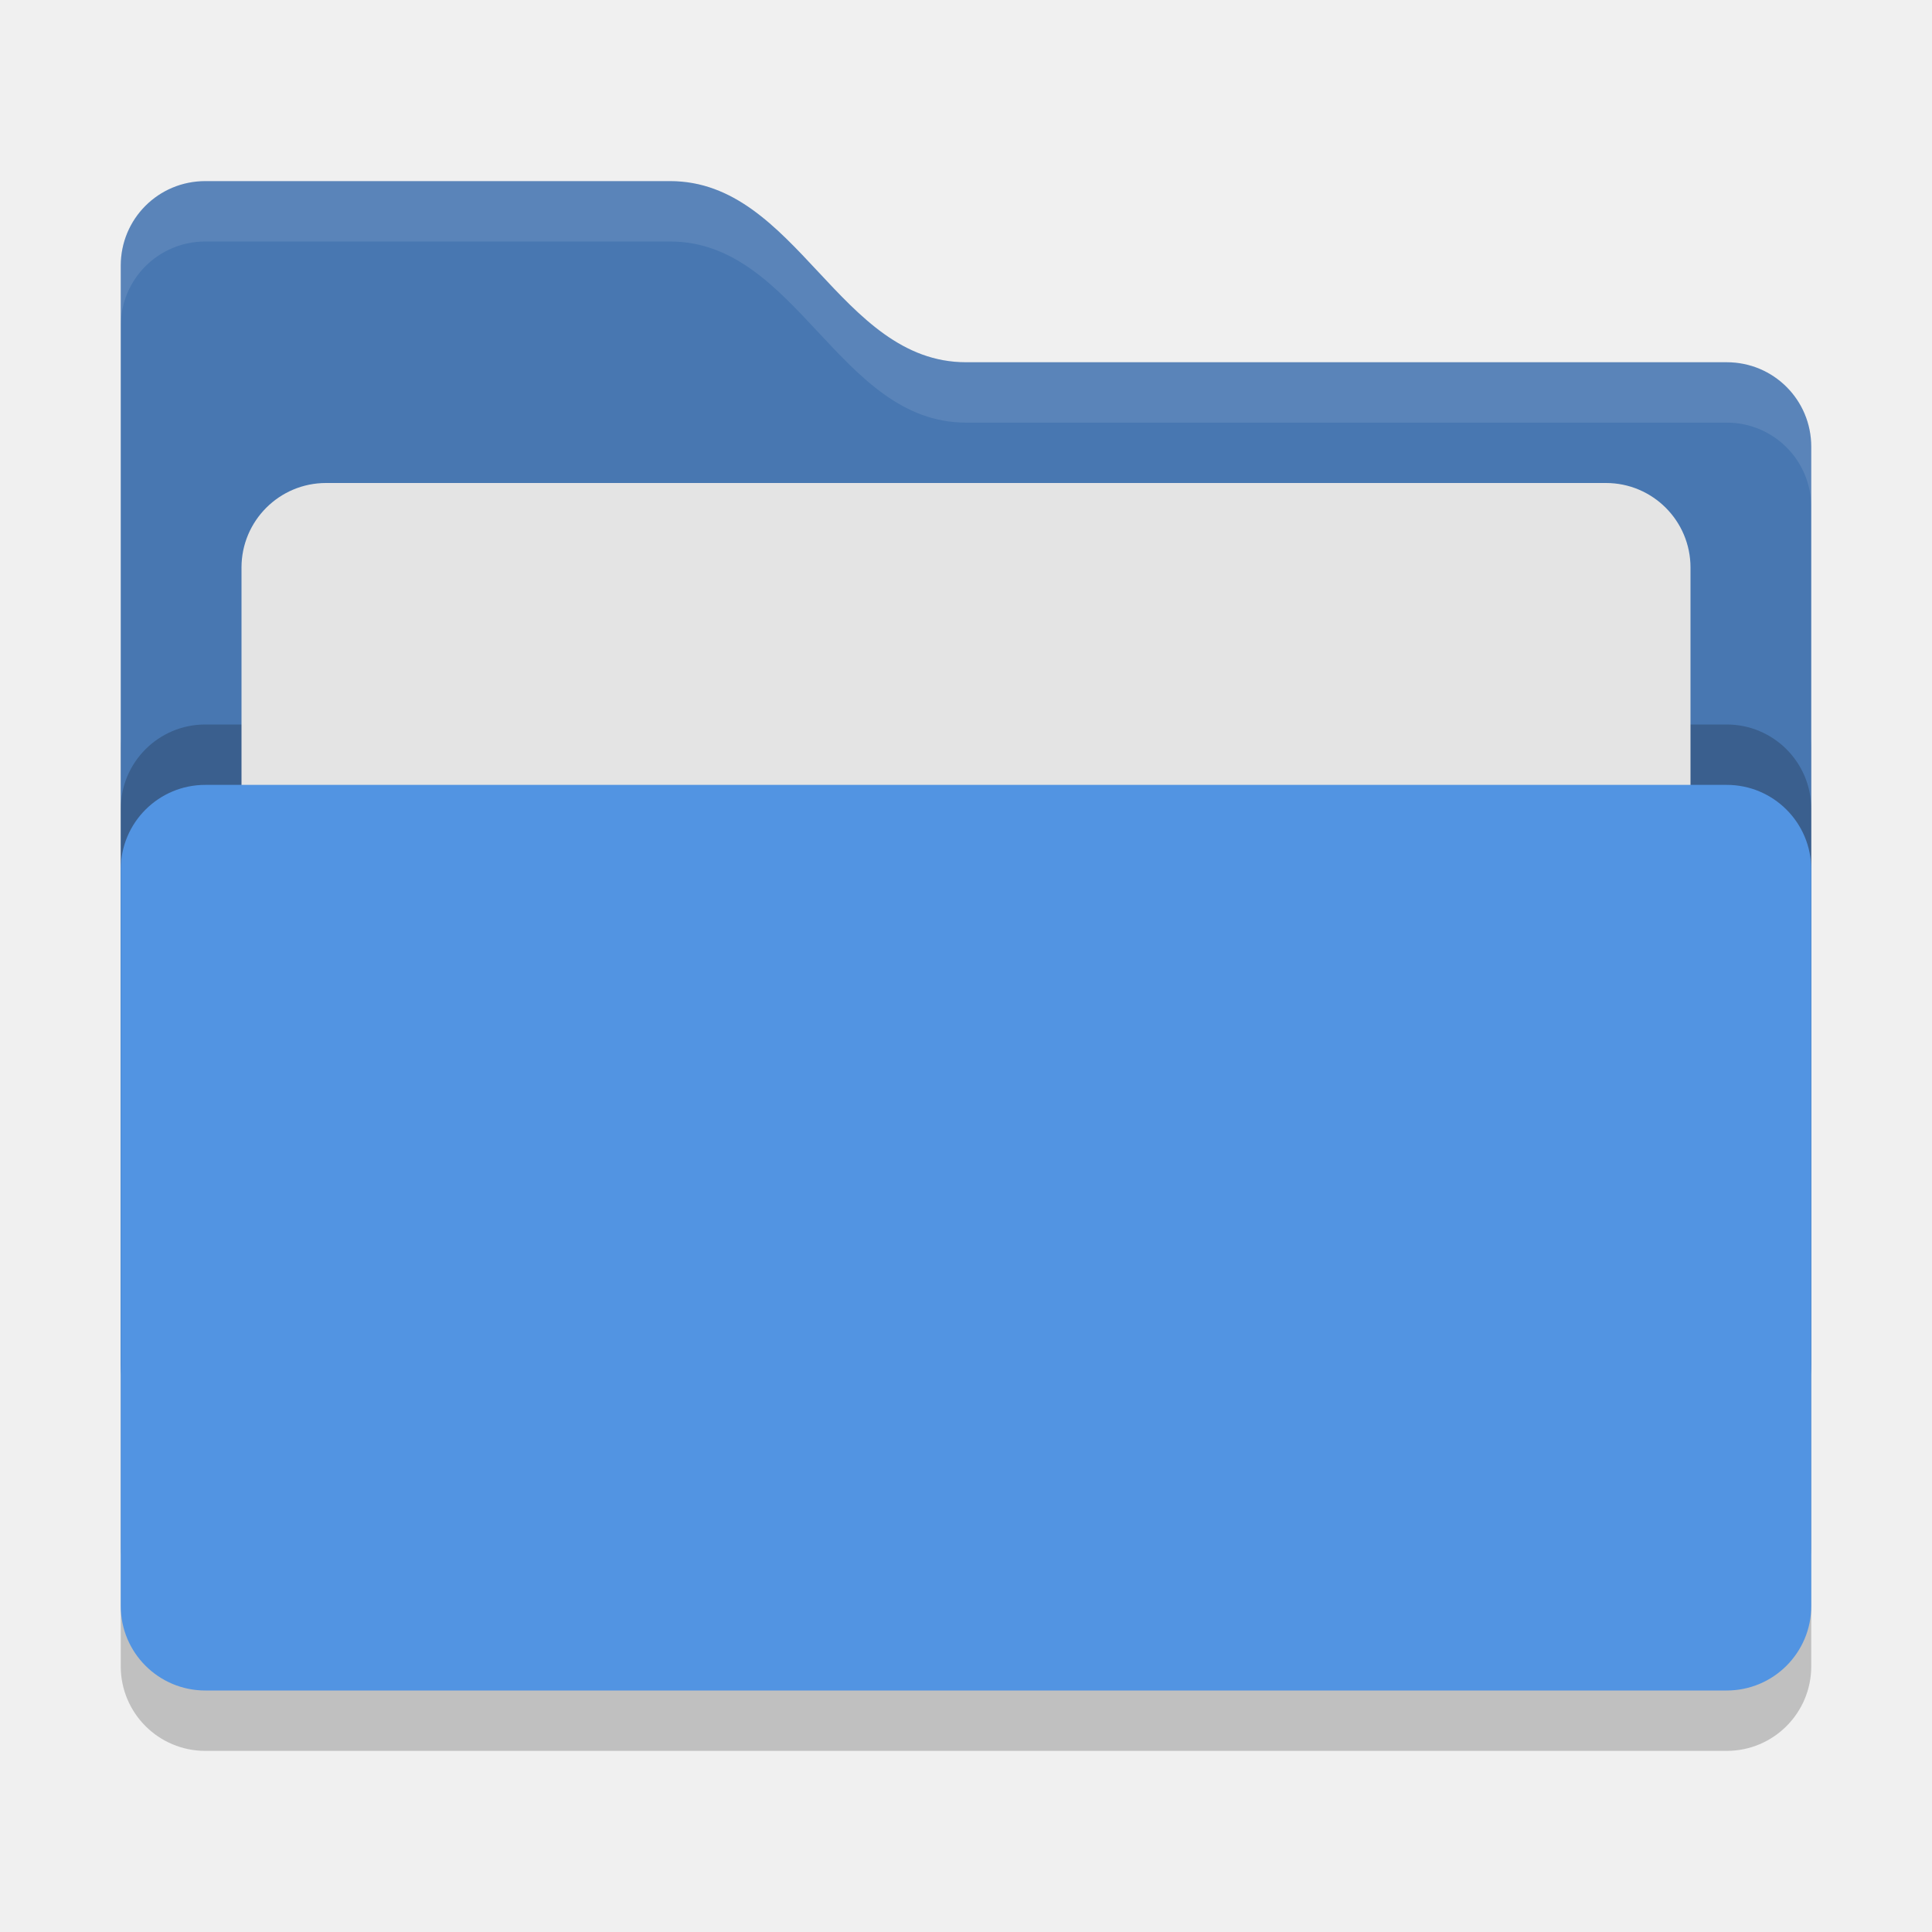
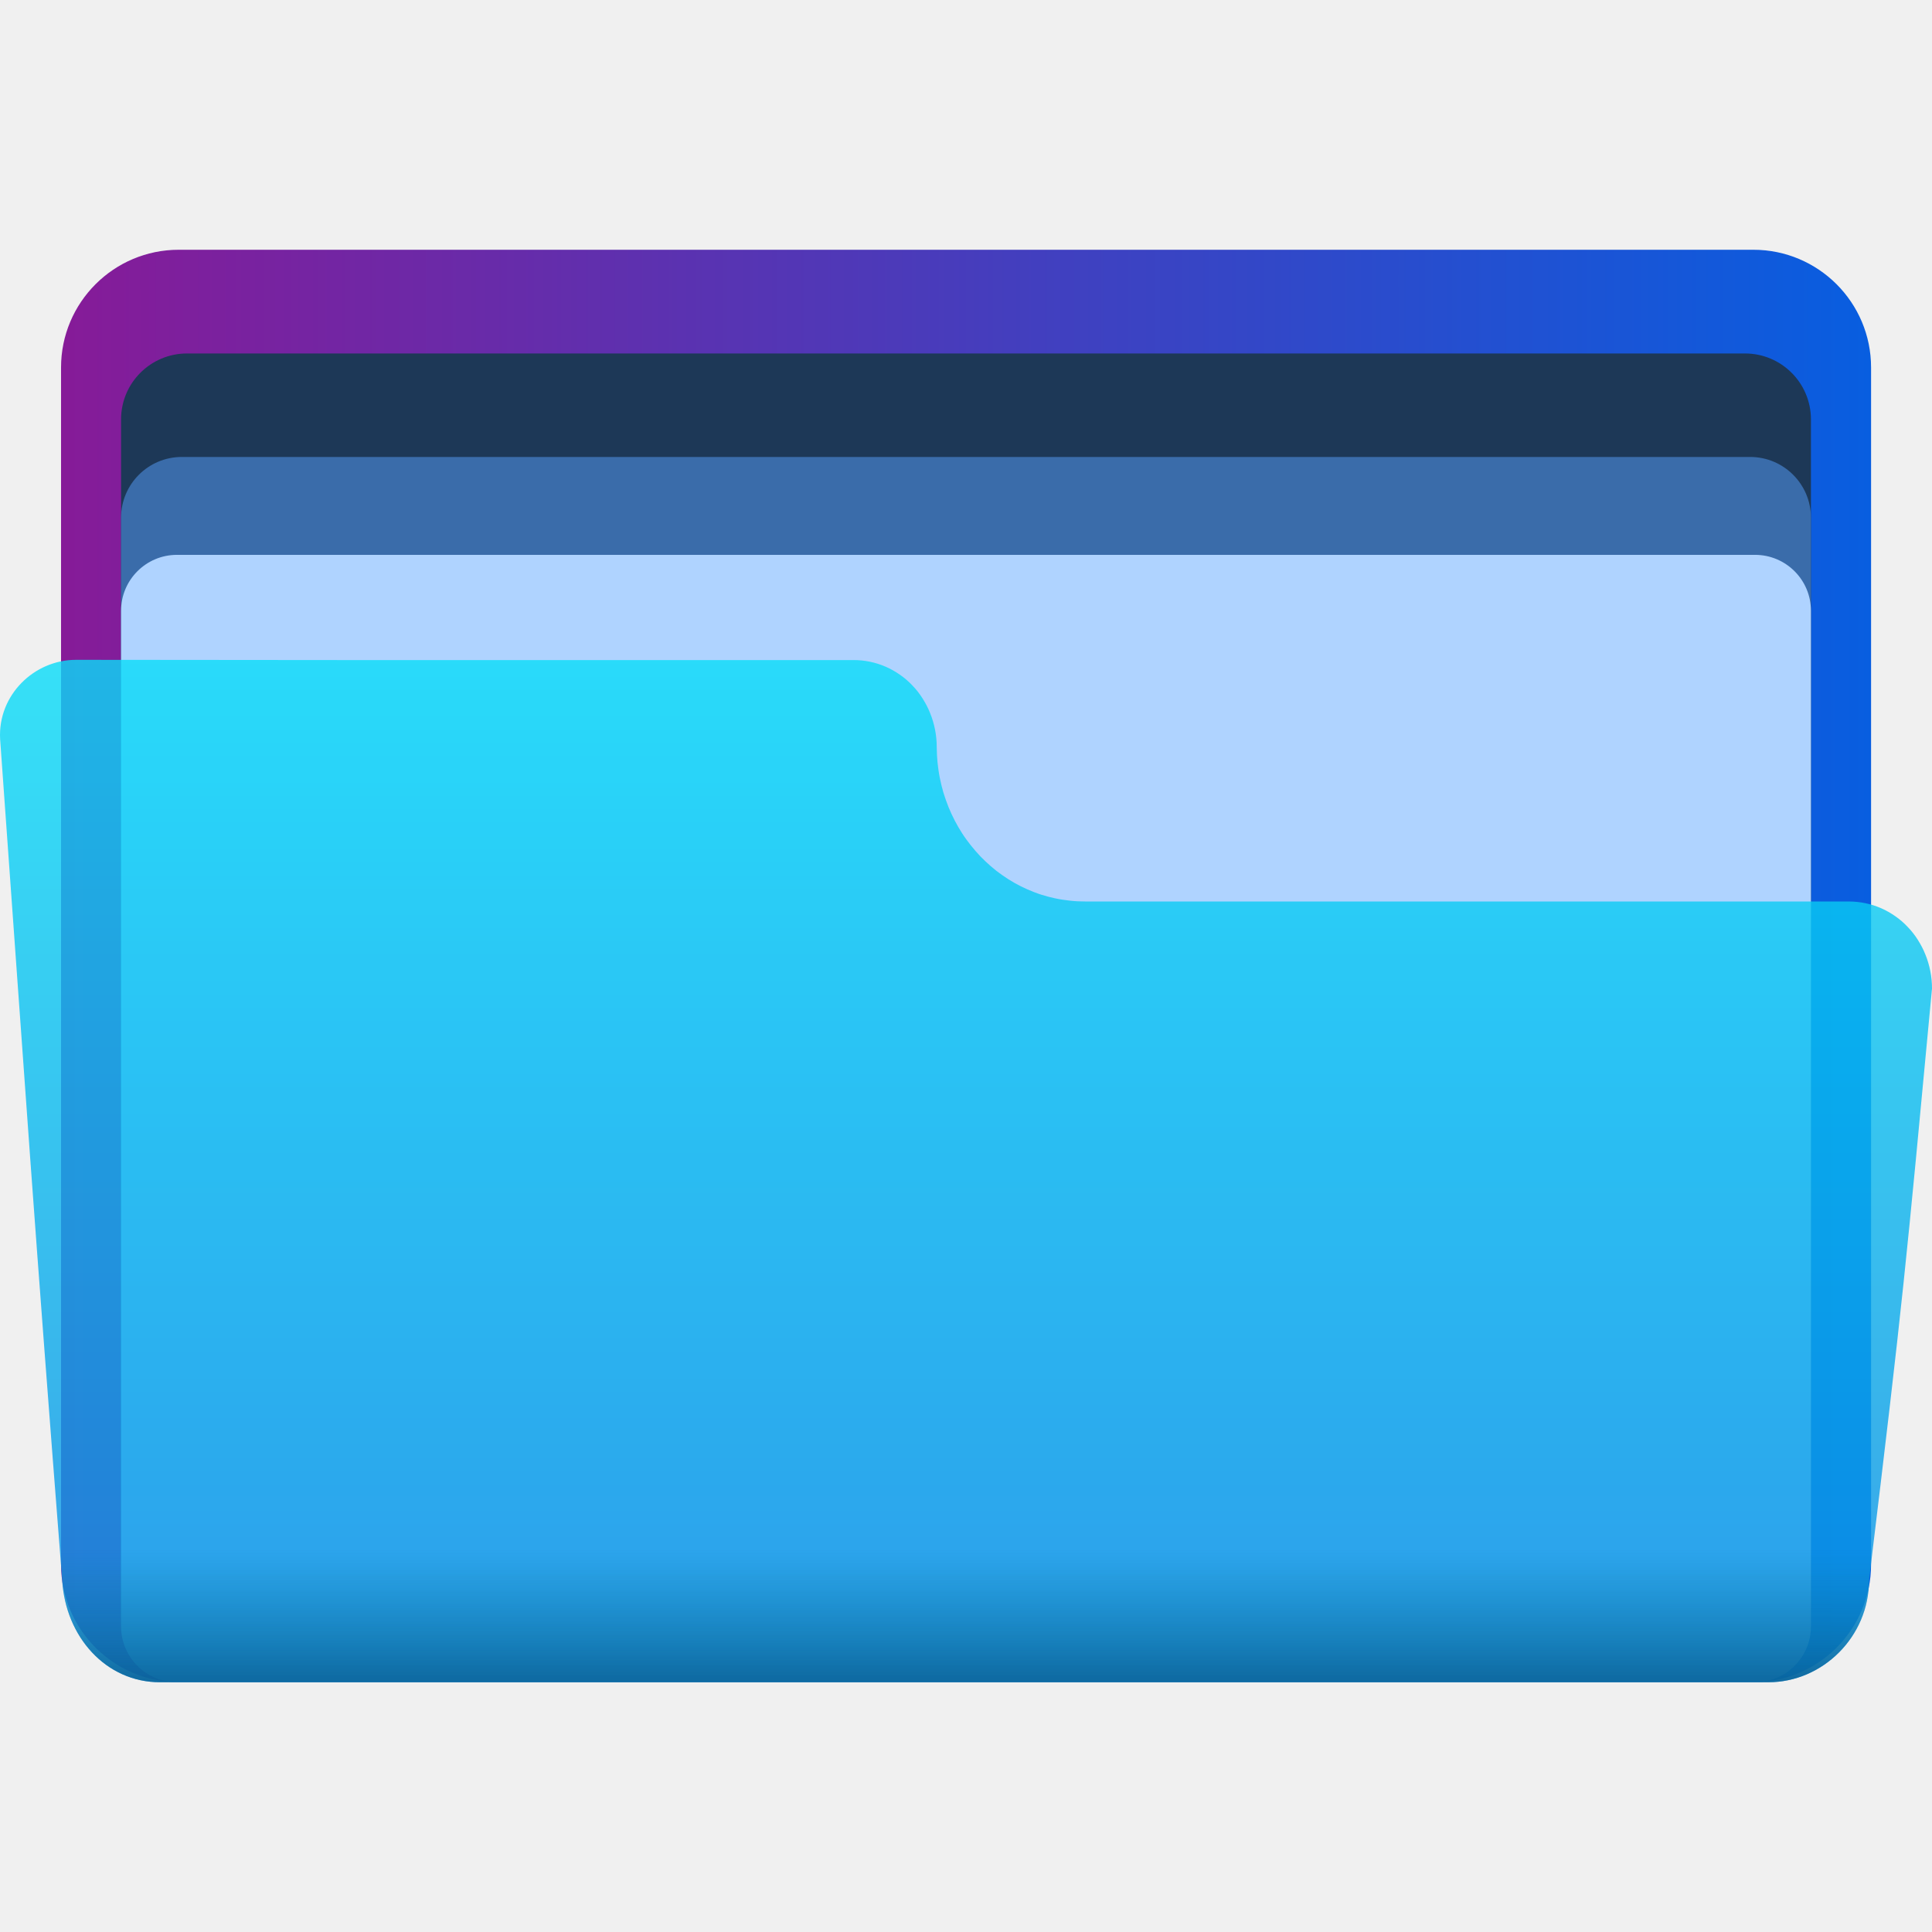
- <svg xmlns="http://www.w3.org/2000/svg" width="32" height="32" version="1">
-   <rect style="opacity:0.2" width="28" height="18" x="2" y="11" rx="1.4" ry="1.4" />
-   <path style="fill:#4877b1" d="M 2,22.6 C 2,23.376 2.624,24 3.4,24 H 28.6 C 29.376,24 30,23.376 30,22.6 V 7.4 C 30,6.624 29.376,6 28.6,6 H 16 C 13.9,6 13.2,3 11.1,3 H 3.4 C 2.624,3 2,3.624 2,4.4" />
-   <rect style="opacity:0.2" width="28" height="15" x="2" y="12" rx="1.4" ry="1.4" />
-   <rect style="fill:#e4e4e4" width="24" height="11" x="4" y="8" rx="1.4" ry="1.4" />
-   <rect style="fill:#5294e2" width="28" height="15" x="2" y="13" rx="1.4" ry="1.4" />
-   <path style="opacity:0.1;fill:#ffffff" d="M 3.4,3 C 2.625,3 2,3.625 2,4.4 V 5.4 C 2,4.625 2.625,4 3.4,4 H 11.1 C 13.2,4 13.9,7 16,7 H 28.6 C 29.375,7 30,7.625 30,8.4 V 7.4 C 30,6.625 29.375,6 28.6,6 H 16 C 13.9,6 13.2,3 11.1,3 Z" />
+ <svg xmlns="http://www.w3.org/2000/svg" width="64" height="64" version="1.1" viewBox="0 0 16.933 16.933">
+   <defs>
+     <style type="text/css" />
+     <linearGradient id="linearGradient60884" x1="157.33" x2="247.31" y1="69.985" y2="69.985" gradientTransform="matrix(.18033 0 0 .18033 -28.018 -4.154)" gradientUnits="userSpaceOnUse">
+       <stop stop-color="#861b98" offset="0" />
+       <stop stop-color="#085ee0" offset="1" />
+     </linearGradient>
+     <linearGradient id="linearGradient47593" x1="193.68" x2="193.68" y1="43.371" y2="103.22" gradientTransform="matrix(.17854 0 0 .18033 -27.733 -4.154)" gradientUnits="userSpaceOnUse">
+       <stop stop-color="#07effe" offset="0" />
+       <stop stop-color="#0b92e5" offset="1" />
+     </linearGradient>
+     <linearGradient id="linearGradient2806" x1=".707" x2=".707" y1="14.743" y2="3.539" gradientTransform="translate(3.8869)" gradientUnits="userSpaceOnUse">
+       <stop stop-color="#075e91" offset="0" />
+       <stop stop-color="#077faa" stop-opacity="0" offset=".1" />
+       <stop stop-color="#07effe" stop-opacity="0" offset="1" />
+     </linearGradient>
+     <linearGradient id="linearGradient60884-5" x1="157.33" x2="247.31" y1="69.985" y2="69.985" gradientTransform="matrix(.17631 0 0 .18033 -27.203 -4.154)" gradientUnits="userSpaceOnUse">
+       <stop stop-color="#861b98" offset="0" />
+       <stop stop-color="#085ee0" offset="1" />
+     </linearGradient>
+     <linearGradient id="linearGradient47593-6" x1="193.68" x2="193.68" y1="43.371" y2="103.22" gradientTransform="matrix(.17285 0 0 .18033 -26.516 -4.154)" gradientUnits="userSpaceOnUse">
+       <stop stop-color="#07effe" offset="0" />
+       <stop stop-color="#0b92e5" offset="1" />
+     </linearGradient>
+     <linearGradient id="linearGradient4954" x1="-9.485" x2="-9.485" y1="14.707" y2="3.52" gradientTransform="translate(17.009)" gradientUnits="userSpaceOnUse">
+       <stop stop-color="#075e91" offset="0" />
+       <stop stop-color="#077faa" stop-opacity="0" offset=".1" />
+       <stop stop-color="#07effe" stop-opacity="0" offset="1" />
+     </linearGradient>
+   </defs>
+   <g fill="#5e4aa6" stroke-width=".265">
+     <circle cx="-330.35" cy="-328.38" r="0" />
+     <circle cx="-312.11" cy="-326.25" r="0" />
+     <circle cx="-306.02" cy="-333.07" r="0" />
+     <circle cx="-308.84" cy="-326.01" r="0" />
+     <circle cx="-328.8" cy="-330.45" r="0" />
+     <g transform="translate(24.108 -4.592)">
+       <circle cx="-330.35" cy="-328.38" r="0" />
+       <circle cx="-312.11" cy="-326.25" r="0" />
+       <circle cx="-306.02" cy="-333.07" r="0" />
+       <circle cx="-308.84" cy="-326.01" r="0" />
+       <circle cx="-328.8" cy="-330.45" r="0" />
+     </g>
+     <g transform="translate(2.3479 -14.944)">
+       <circle cx="-330.35" cy="-328.38" r="0" />
+       <circle cx="-312.11" cy="-326.25" r="0" />
+       <circle cx="-306.02" cy="-333.07" r="0" />
+       <circle cx="-308.84" cy="-326.01" r="0" />
+       <circle cx="-328.8" cy="-330.45" r="0" />
+     </g>
+     <g transform="translate(.000295 -.00036978)">
+       <circle cx="-330.35" cy="-328.38" r="0" />
+       <circle cx="-312.11" cy="-326.25" r="0" />
+       <circle cx="-306.02" cy="-333.07" r="0" />
+       <circle cx="-308.84" cy="-326.01" r="0" />
+       <circle cx="-328.8" cy="-330.45" r="0" />
+     </g>
+   </g>
+   <g transform="matrix(1.0116 0 0 1.0116 -22.853 -.098288)" fill-rule="evenodd" stroke-width=".18">
+     <rect x=".354" y="2.189" width="16.226" height="12.554" ry="1.032" fill="url(#linearGradient60884)" style="paint-order:stroke fill markers" />
+     <rect x=".892" y="3.098" width="15.149" height="11.645" ry=".578" fill="#1d3857" style="paint-order:stroke fill markers" />
+     <rect x=".892" y="4.005" width="15.149" height="10.738" ry=".533" fill="#3a6caa" style="paint-order:stroke fill markers" />
+     <rect x=".892" y="4.863" width="15.149" height="9.881" ry=".49" fill="#afd3ff" style="paint-order:stroke fill markers" />
+     <path d="m1.044 3.476c-0.381 0-0.709 0.31-0.688 0.695 0 3.226 0.007 6.427 0.007 9.679 0.03 0.494 0.395 0.894 0.885 0.894h14.418c0.49 0 0.911-0.399 0.911-0.894l1.51e-4 -4.437c0-0.063 7.22e-4 -0.118 7.22e-4 -0.181v-2.875c0-0.053-0.005-0.104-0.015-0.154-0.01-0.05-0.025-0.098-0.044-0.144-0.019-0.046-0.042-0.089-0.069-0.13-0.027-0.041-0.058-0.079-0.092-0.113-0.034-0.035-0.072-0.066-0.112-0.093-0.04-0.027-0.083-0.051-0.128-0.07-0.045-0.019-0.093-0.034-0.142-0.044-0.049-0.01-0.1-0.015-0.153-0.015h-6.91c-0.047 0-0.092-0.002-0.138-0.007-0.045-0.005-0.09-0.011-0.134-0.02-0.044-0.009-0.087-0.02-0.129-0.033-0.042-0.013-0.083-0.029-0.123-0.046-0.04-0.017-0.079-0.036-0.118-0.057-0.038-0.021-0.075-0.044-0.111-0.068-0.036-0.024-0.07-0.05-0.103-0.078-0.033-0.028-0.065-0.057-0.095-0.087-0.03-0.031-0.059-0.063-0.086-0.097-0.027-0.033-0.053-0.068-0.077-0.104-0.024-0.036-0.046-0.073-0.067-0.112-0.021-0.038-0.04-0.078-0.056-0.119-0.017-0.041-0.032-0.082-0.045-0.125-0.013-0.043-0.024-0.086-0.033-0.13-0.009-0.044-0.016-0.089-0.02-0.135-0.004-0.044-0.007-0.089-0.007-0.135 0-0.053-0.005-0.104-0.015-0.154-0.01-0.05-0.025-0.098-0.044-0.144-0.019-0.046-0.042-0.089-0.069-0.13-0.027-0.041-0.058-0.079-0.092-0.113-0.034-0.035-0.072-0.066-0.112-0.093-0.04-0.027-0.083-0.051-0.128-0.07-0.045-0.019-0.093-0.034-0.142-0.044-0.049-0.01-0.1-0.015-0.153-0.015h-3.393z" fill="url(#linearGradient47593)" opacity=".8" style="paint-order:stroke fill markers" />
+     <path d="m1.044 3.476c-0.381 0-0.709 0.31-0.688 0.695 0 3.226 0.007 6.427 0.007 9.679 0.03 0.494 0.395 0.894 0.885 0.894h14.418c0.49 0 0.911-0.399 0.911-0.894l1.51e-4 -4.437c0-0.063 7.22e-4 -0.118 7.22e-4 -0.181v-2.875c0-0.053-0.005-0.104-0.015-0.154-0.01-0.05-0.025-0.098-0.044-0.144-0.019-0.046-0.042-0.089-0.069-0.13-0.027-0.041-0.058-0.079-0.092-0.113-0.034-0.035-0.072-0.066-0.112-0.093-0.04-0.027-0.083-0.051-0.128-0.07-0.045-0.019-0.093-0.034-0.142-0.044-0.049-0.01-0.1-0.015-0.153-0.015h-6.91c-0.047 0-0.092-0.002-0.138-0.007-0.045-0.005-0.09-0.011-0.134-0.02-0.044-0.009-0.087-0.02-0.129-0.033-0.042-0.013-0.083-0.029-0.123-0.046-0.04-0.017-0.079-0.036-0.118-0.057-0.038-0.021-0.075-0.044-0.111-0.068-0.036-0.024-0.07-0.05-0.103-0.078-0.033-0.028-0.065-0.057-0.095-0.087-0.03-0.031-0.059-0.063-0.086-0.097-0.027-0.033-0.053-0.068-0.077-0.104-0.024-0.036-0.046-0.073-0.067-0.112-0.021-0.038-0.04-0.078-0.056-0.119-0.017-0.041-0.032-0.082-0.045-0.125-0.013-0.043-0.024-0.086-0.033-0.13-0.009-0.044-0.016-0.089-0.02-0.135-0.004-0.044-0.007-0.089-0.007-0.135 0-0.053-0.005-0.104-0.015-0.154-0.01-0.05-0.025-0.098-0.044-0.144-0.019-0.046-0.042-0.089-0.069-0.13-0.027-0.041-0.058-0.079-0.092-0.113-0.034-0.035-0.072-0.066-0.112-0.093-0.04-0.027-0.083-0.051-0.128-0.07-0.045-0.019-0.093-0.034-0.142-0.044-0.049-0.01-0.1-0.015-0.153-0.015h-3.393z" fill="url(#linearGradient2806)" opacity=".8" style="paint-order:stroke fill markers" />
+   </g>
+   <g fill-rule="evenodd">
+     <g stroke-width=".178">
+       <rect x=".535" y="2.189" width="15.864" height="12.554" ry="1.032" fill="url(#linearGradient60884-5)" style="paint-order:stroke fill markers" />
+       <rect x="1.061" y="3.098" width="14.811" height="11.645" ry=".578" fill="#1d3857" style="paint-order:stroke fill markers" />
+       <rect x="1.061" y="4.005" width="14.811" height="10.738" ry=".533" fill="#3a6caa" style="paint-order:stroke fill markers" />
+       <rect x="1.061" y="4.863" width="14.811" height="9.881" ry=".49" fill="#afd3ff" style="paint-order:stroke fill markers" />
+     </g>
+     <path d="m0.667 5.783c-0.369 0-0.687 0.31-0.666 0.695 0.233 3.237 0.293 4.159 0.544 7.372 0.029 0.494 0.382 0.894 0.857 0.894h14.097c0.475 0 0.882-0.399 0.882-0.894 0.302-2.493 0.32-2.717 0.552-5.186 0-0.053-0.005-0.104-0.015-0.154-0.01-0.05-0.024-0.098-0.043-0.144-0.018-0.046-0.041-0.089-0.067-0.13-0.026-0.041-0.056-0.079-0.089-0.113-0.033-0.035-0.069-0.066-0.108-0.093-0.039-0.027-0.08-0.051-0.124-0.07-0.044-0.019-0.09-0.034-0.138-0.044-0.048-0.01-0.097-0.015-0.148-0.015h-6.689c-0.045 0-0.09-0.002-0.133-0.007-0.044-0.005-0.087-0.011-0.129-0.02-0.042-0.009-0.084-0.02-0.125-0.033-0.041-0.013-0.081-0.029-0.12-0.046-0.039-0.017-0.077-0.036-0.114-0.057-0.037-0.021-0.073-0.044-0.107-0.068-0.035-0.024-0.068-0.05-0.1-0.078-0.032-0.028-0.063-0.057-0.092-0.087-0.029-0.031-0.057-0.063-0.084-0.097-0.026-0.033-0.052-0.068-0.075-0.104-0.023-0.036-0.045-0.073-0.065-0.112-0.02-0.038-0.038-0.078-0.055-0.119-0.016-0.041-0.031-0.082-0.044-0.125-0.013-0.043-0.023-0.086-0.032-0.13-0.009-0.044-0.015-0.089-0.02-0.135-0.004-0.044-0.007-0.089-0.007-0.135 0-0.053-0.005-0.104-0.015-0.154-0.01-0.05-0.024-0.098-0.043-0.144-0.018-0.046-0.041-0.089-0.067-0.13-0.026-0.041-0.056-0.079-0.089-0.113-0.033-0.035-0.069-0.066-0.108-0.093-0.039-0.027-0.08-0.051-0.124-0.07-0.044-0.019-0.09-0.034-0.138-0.044-0.048-0.01-0.097-0.015-0.148-0.015h-4.512z" fill="url(#linearGradient47593-6)" opacity=".8" stroke-width=".177" style="paint-order:stroke fill markers" />
+     <path d="m0.667 5.783c-0.369 0-0.687 0.31-0.666 0.695 0.233 3.237 0.293 4.159 0.544 7.372 0.029 0.494 0.382 0.894 0.857 0.894h14.097c0.475 0 0.882-0.399 0.882-0.894 0.302-2.493 0.32-2.717 0.552-5.186 0-0.053-0.005-0.104-0.015-0.154-0.01-0.05-0.024-0.098-0.043-0.144-0.018-0.046-0.041-0.089-0.067-0.13-0.026-0.041-0.056-0.079-0.089-0.113-0.033-0.035-0.069-0.066-0.108-0.093-0.039-0.027-0.08-0.051-0.124-0.07-0.044-0.019-0.09-0.034-0.138-0.044-0.048-0.01-0.097-0.015-0.148-0.015h-6.689c-0.045 0-0.09-0.002-0.133-0.007-0.044-0.005-0.087-0.011-0.129-0.02-0.042-0.009-0.084-0.02-0.125-0.033-0.041-0.013-0.081-0.029-0.12-0.046-0.039-0.017-0.077-0.036-0.114-0.057-0.037-0.021-0.073-0.044-0.107-0.068-0.035-0.024-0.068-0.05-0.1-0.078-0.032-0.028-0.063-0.057-0.092-0.087-0.029-0.031-0.057-0.063-0.084-0.097-0.026-0.033-0.052-0.068-0.075-0.104-0.023-0.036-0.045-0.073-0.065-0.112-0.02-0.038-0.038-0.078-0.055-0.119-0.016-0.041-0.031-0.082-0.044-0.125-0.013-0.043-0.023-0.086-0.032-0.13-0.009-0.044-0.015-0.089-0.02-0.135-0.004-0.044-0.007-0.089-0.007-0.135 0-0.053-0.005-0.104-0.015-0.154-0.01-0.05-0.024-0.098-0.043-0.144-0.018-0.046-0.041-0.089-0.067-0.13-0.026-0.041-0.056-0.079-0.089-0.113-0.033-0.035-0.069-0.066-0.108-0.093-0.039-0.027-0.08-0.051-0.124-0.07-0.044-0.019-0.09-0.034-0.138-0.044-0.048-0.01-0.097-0.015-0.148-0.015h-4.512z" fill="url(#linearGradient4954)" opacity=".8" stroke-width=".177" style="paint-order:stroke fill markers" />
+   </g>
</svg>
